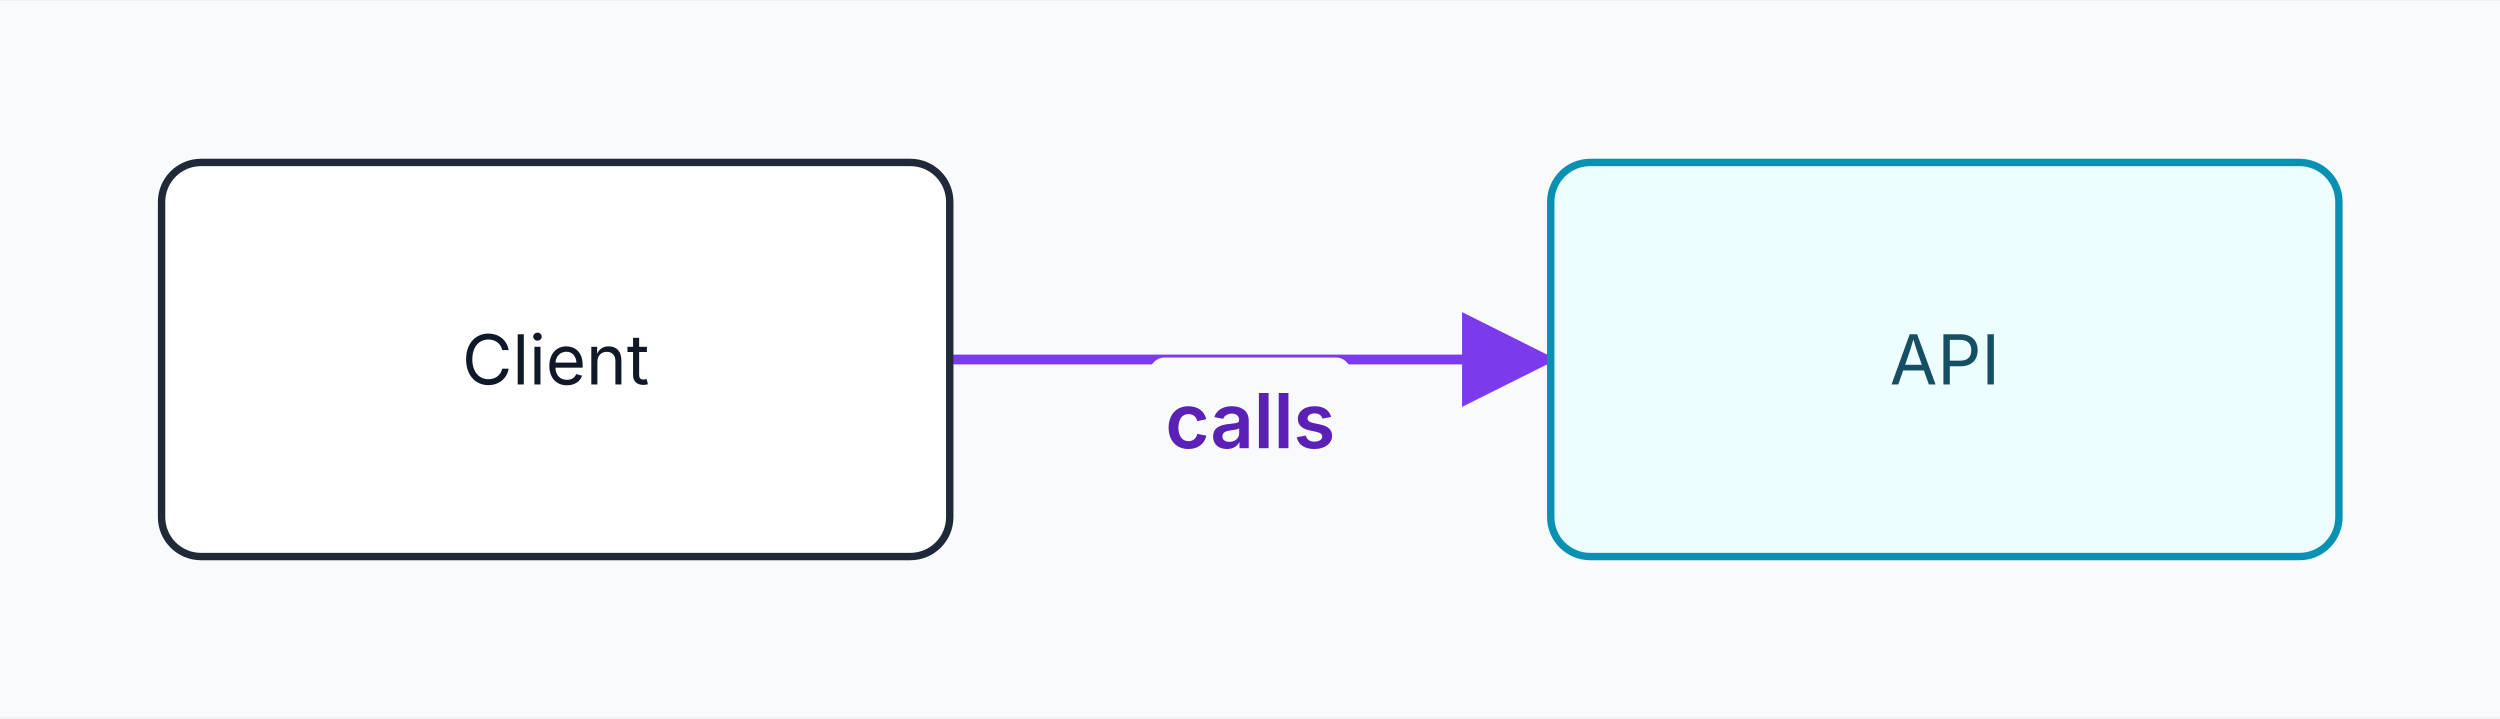
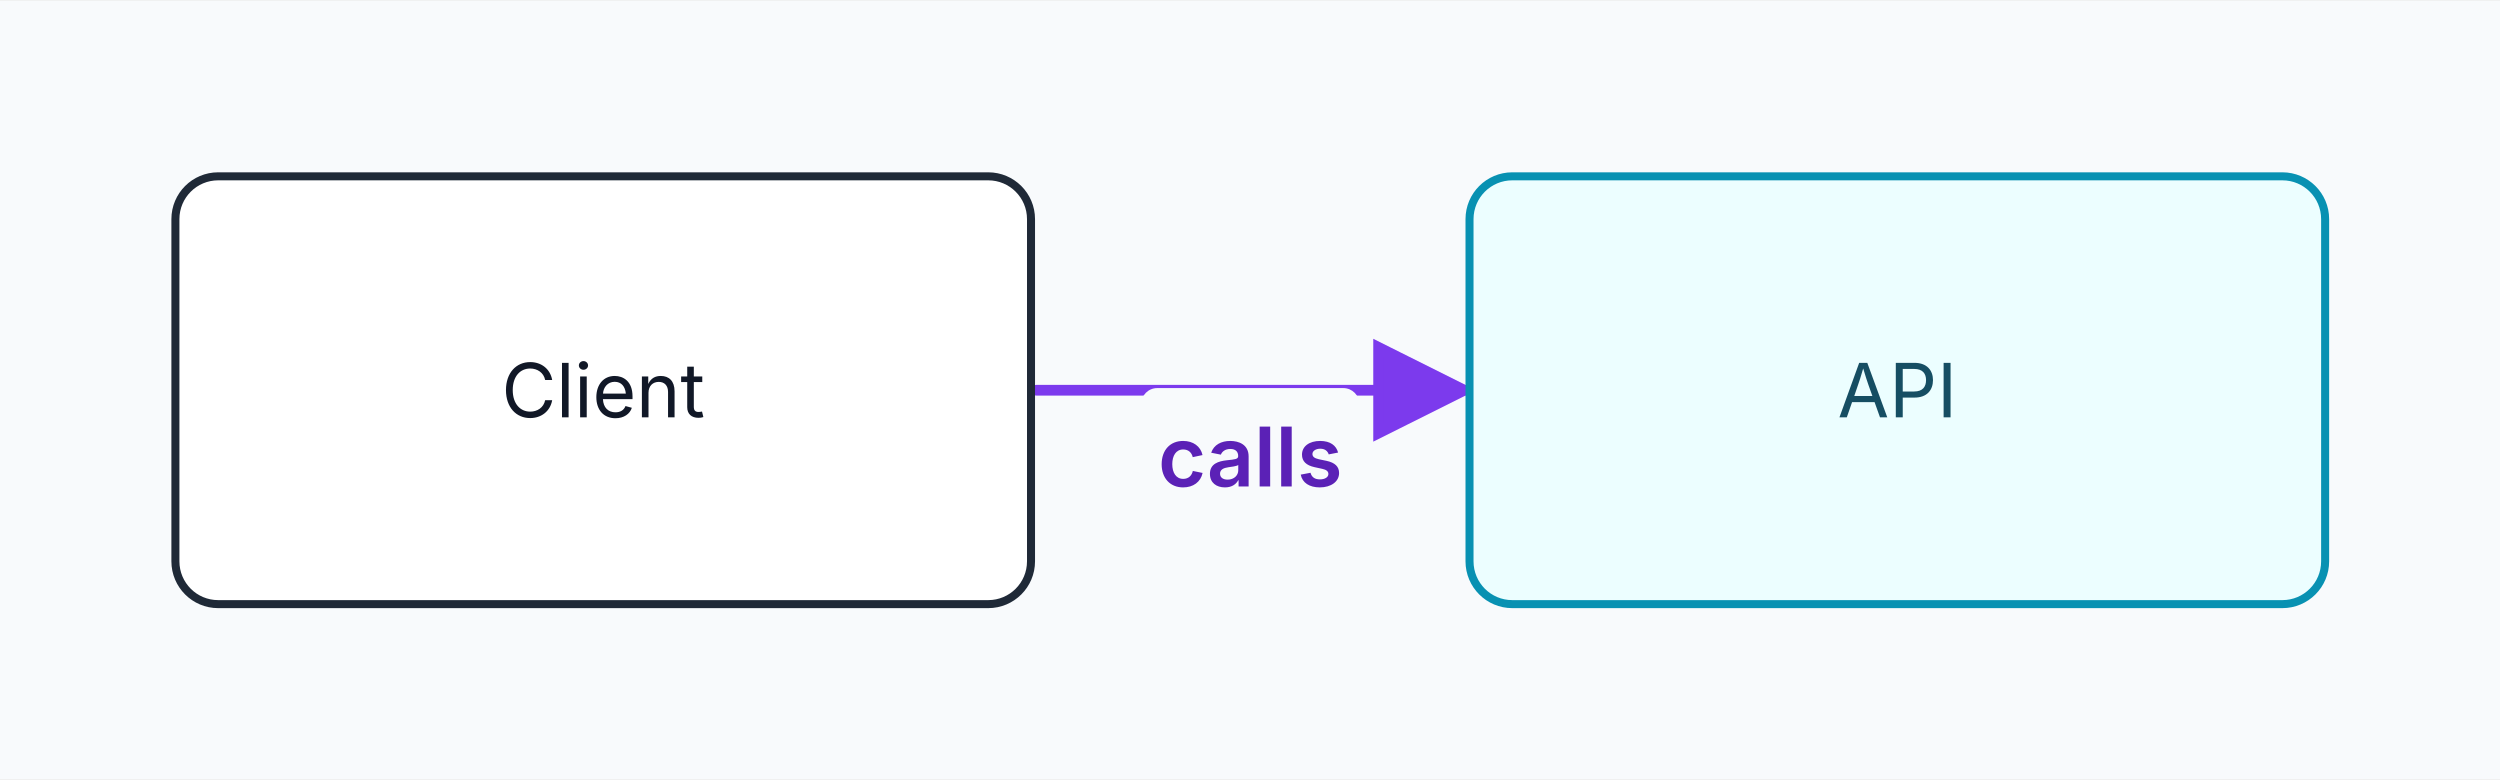
- <svg xmlns="http://www.w3.org/2000/svg" role="img" width="508" height="146" viewBox="-20.8 -20.8 507.5 145.5">
-   <rect x="-20.8" y="-20.8" width="507.5" height="145.5" fill="#f8fafc" />
+ <svg xmlns="http://www.w3.org/2000/svg" role="img" width="468" height="146" viewBox="-20.8 -20.8 467.5 145.5">
+   <rect x="-20.8" y="-20.8" width="467.5" height="145.5" fill="#f8fafc" />
  <g font-family="Inter, Arial, sans-serif" font-size="14">
    <g data-dediren-edge-id="client-calls-api">
      <marker id="marker-end-client-calls-api" data-dediren-edge-marker-end="filled_arrow" markerWidth="10" markerHeight="10" refX="9" refY="5" orient="auto">
        <path d="M 1 1 L 9 5 L 1 9 Z" fill="#7c3aed" stroke="#7c3aed" stroke-width="1" />
      </marker>
-       <path d="M 173.0 52.0 L 293.0 52.0" fill="none" stroke="#7c3aed" stroke-width="2" stroke-linecap="round" stroke-linejoin="round" marker-end="url(#marker-end-client-calls-api)" />
-       <rect data-dediren-edge-label-background="true" x="212.6" y="51.6" width="40.8" height="25.2" rx="3" fill="#f8fafc" />
-       <text x="233.0" y="70.0" text-anchor="middle" fill="#5b21b6" font-size="15.4" font-weight="600">calls</text>
+       <path d="M 173.0 52.0 L 253.0 52.0" fill="none" stroke="#7c3aed" stroke-width="2" stroke-linecap="round" stroke-linejoin="round" marker-end="url(#marker-end-client-calls-api)" />
+       <rect data-dediren-edge-label-background="true" x="192.6" y="51.6" width="40.8" height="25.2" rx="3" fill="#f8fafc" />
+       <text x="213.0" y="70.0" text-anchor="middle" fill="#5b21b6" font-size="15.4" font-weight="600">calls</text>
    </g>
    <g data-dediren-node-id="client">
      <rect data-dediren-node-shape="archimate_rectangle" x="12.0" y="12.0" width="160.0" height="80.0" rx="8" fill="#ffffff" stroke="#1f2937" stroke-width="1.5" />
      <text x="92.0" y="52.0" text-anchor="middle" dominant-baseline="middle" fill="#111827" font-size="14.0" textLength="35.7" lengthAdjust="spacing">Client</text>
    </g>
    <g data-dediren-node-id="api">
-       <rect data-dediren-node-shape="archimate_rectangle" x="294.0" y="12.0" width="160.0" height="80.0" rx="8" fill="#ecfeff" stroke="#0891b2" stroke-width="1.5" />
-       <text x="374.0" y="52.0" text-anchor="middle" dominant-baseline="middle" fill="#164e63" font-size="14.0" textLength="22.5" lengthAdjust="spacing">API</text>
+       <rect data-dediren-node-shape="archimate_rectangle" x="254.0" y="12.0" width="160.0" height="80.0" rx="8" fill="#ecfeff" stroke="#0891b2" stroke-width="1.5" />
+       <text x="334.0" y="52.0" text-anchor="middle" dominant-baseline="middle" fill="#164e63" font-size="14.0" textLength="22.5" lengthAdjust="spacing">API</text>
    </g>
  </g>
</svg>
